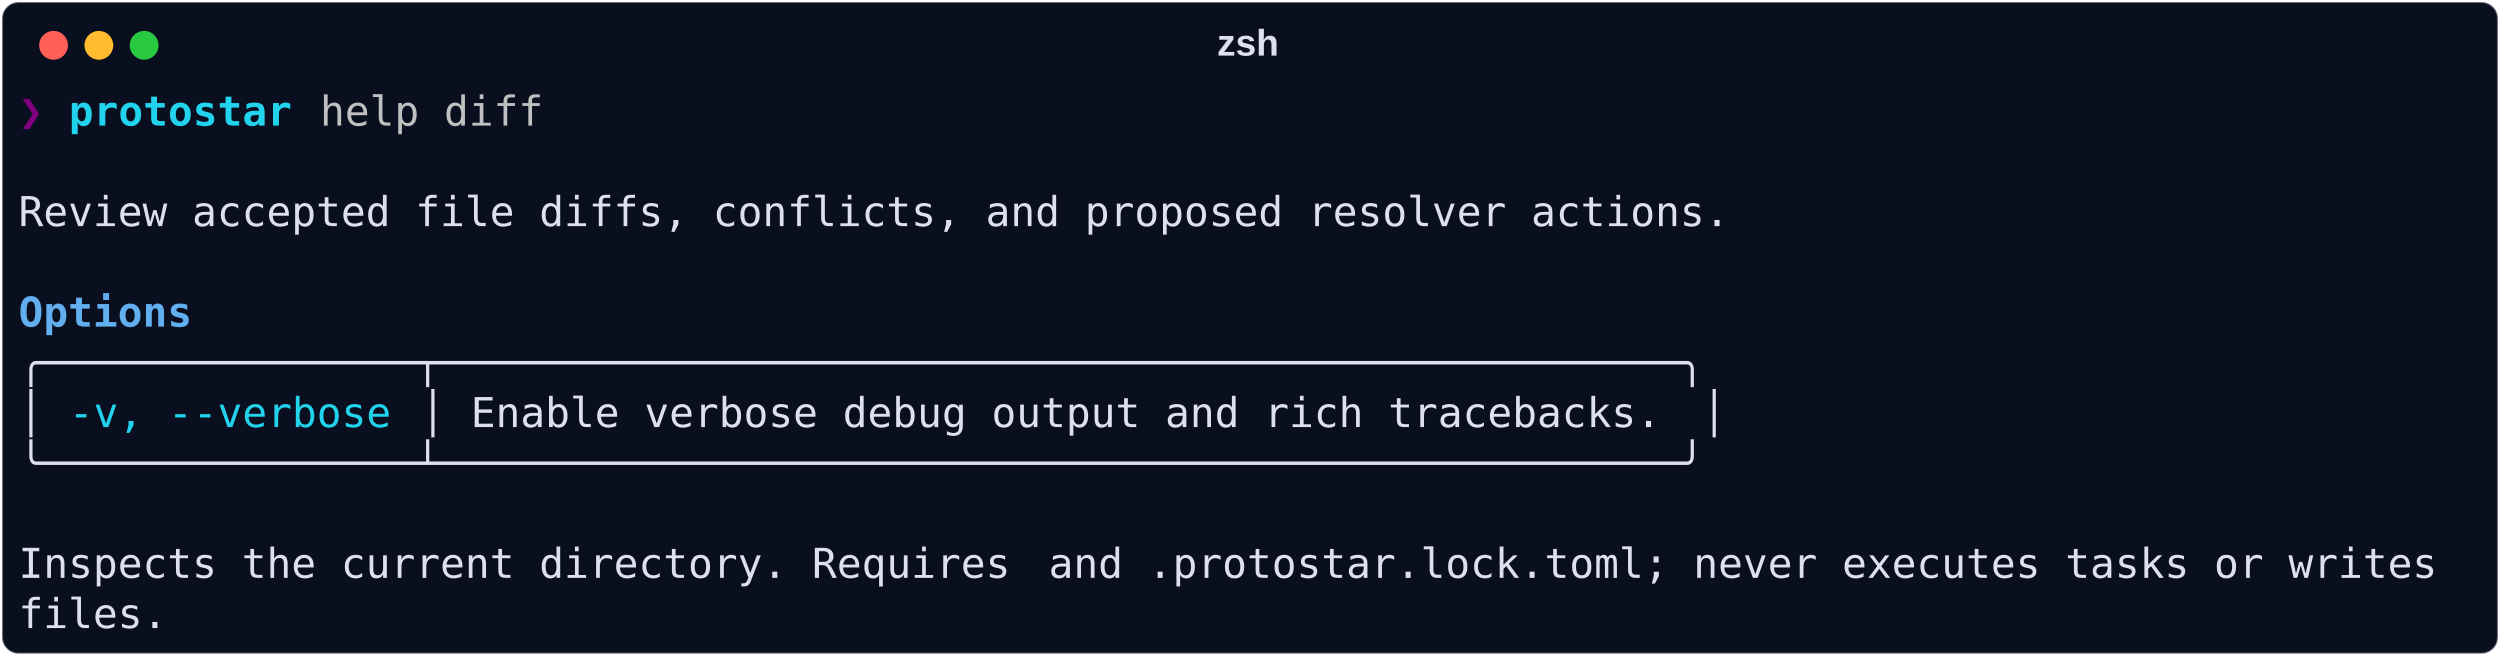
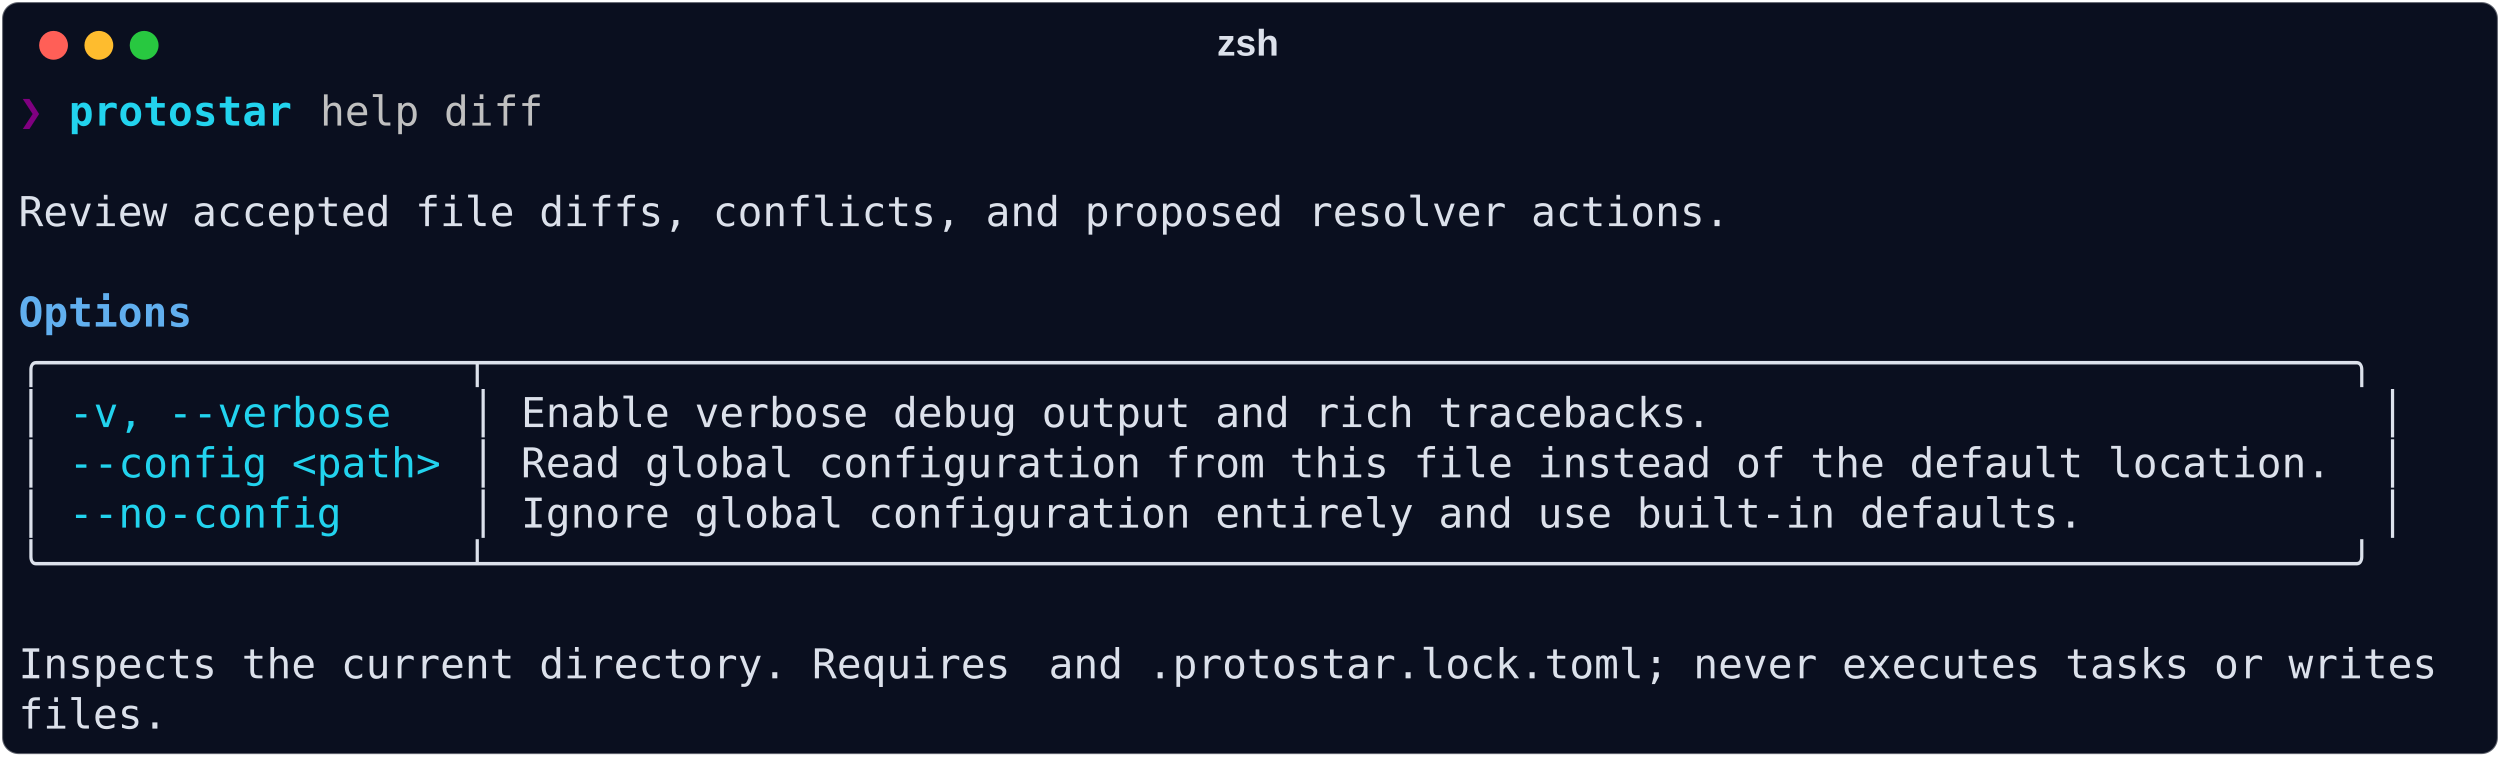
- <svg xmlns="http://www.w3.org/2000/svg" class="rich-terminal" viewBox="0 0 1214 318.4">
+ <svg xmlns="http://www.w3.org/2000/svg" class="rich-terminal" viewBox="0 0 1214 367.2">
  <style>

    @font-face {
        font-family: "Fira Code";
        src: local("FiraCode-Regular"),
                url("https://cdnjs.cloudflare.com/ajax/libs/firacode/6.2.0/woff2/FiraCode-Regular.woff2") format("woff2"),
                url("https://cdnjs.cloudflare.com/ajax/libs/firacode/6.2.0/woff/FiraCode-Regular.woff") format("woff");
        font-style: normal;
        font-weight: 400;
    }
    @font-face {
        font-family: "Fira Code";
        src: local("FiraCode-Bold"),
                url("https://cdnjs.cloudflare.com/ajax/libs/firacode/6.2.0/woff2/FiraCode-Bold.woff2") format("woff2"),
                url("https://cdnjs.cloudflare.com/ajax/libs/firacode/6.2.0/woff/FiraCode-Bold.woff") format("woff");
        font-style: bold;
        font-weight: 700;
    }

    .cli_diff_help-matrix {
        font-family: Fira Code, monospace;
        font-size: 20px;
        line-height: 24.4px;
        font-variant-east-asian: full-width;
    }

    .cli_diff_help-title {
        font-size: 18px;
        font-weight: bold;
        font-family: arial;
    }

    .cli_diff_help-r1 { fill: #800080;font-weight: bold }
.cli_diff_help-r2 { fill: #22d3ee;font-weight: bold }
.cli_diff_help-r3 { fill: #c0c0c0 }
.cli_diff_help-r4 { fill: #dce1eb }
.cli_diff_help-r5 { fill: #61afef;font-weight: bold }
.cli_diff_help-r6 { fill: #22d3ee }
    </style>
  <defs>
    <clipPath id="cli_diff_help-clip-terminal">
-       <rect x="0" y="0" width="1194.6" height="267.4" />
+       <rect x="0" y="0" width="1194.6" height="316.2" />
    </clipPath>
    <clipPath id="cli_diff_help-line-0">
      <rect x="0" y="1.5" width="1195.6" height="24.65" />
    </clipPath>
    <clipPath id="cli_diff_help-line-1">
      <rect x="0" y="25.9" width="1195.6" height="24.65" />
    </clipPath>
    <clipPath id="cli_diff_help-line-2">
      <rect x="0" y="50.3" width="1195.6" height="24.65" />
    </clipPath>
    <clipPath id="cli_diff_help-line-3">
      <rect x="0" y="74.7" width="1195.6" height="24.65" />
    </clipPath>
    <clipPath id="cli_diff_help-line-4">
      <rect x="0" y="99.1" width="1195.6" height="24.65" />
    </clipPath>
    <clipPath id="cli_diff_help-line-5">
      <rect x="0" y="123.5" width="1195.6" height="24.65" />
    </clipPath>
    <clipPath id="cli_diff_help-line-6">
      <rect x="0" y="147.9" width="1195.6" height="24.65" />
    </clipPath>
    <clipPath id="cli_diff_help-line-7">
      <rect x="0" y="172.3" width="1195.6" height="24.65" />
    </clipPath>
    <clipPath id="cli_diff_help-line-8">
      <rect x="0" y="196.7" width="1195.6" height="24.65" />
    </clipPath>
    <clipPath id="cli_diff_help-line-9">
      <rect x="0" y="221.1" width="1195.6" height="24.65" />
    </clipPath>
+     <clipPath id="cli_diff_help-line-10">
+       <rect x="0" y="245.5" width="1195.6" height="24.65" />
+     </clipPath>
+     <clipPath id="cli_diff_help-line-11">
+       <rect x="0" y="269.9" width="1195.6" height="24.65" />
+     </clipPath>
  </defs>
-   <rect fill="#0a0f1f" stroke="rgba(255,255,255,0.35)" stroke-width="1" x="1" y="1" width="1212" height="316.4" rx="8" />
+   <rect fill="#0a0f1f" stroke="rgba(255,255,255,0.35)" stroke-width="1" x="1" y="1" width="1212" height="365.2" rx="8" />
  <text class="cli_diff_help-title" fill="#dce1eb" text-anchor="middle" x="606" y="27">zsh</text>
  <g transform="translate(26,22)">
    <circle cx="0" cy="0" r="7" fill="#ff5f57" />
    <circle cx="22" cy="0" r="7" fill="#febc2e" />
    <circle cx="44" cy="0" r="7" fill="#28c840" />
  </g>
  <g transform="translate(9, 41)" clip-path="url(#cli_diff_help-clip-terminal)">
    <g class="cli_diff_help-matrix">
      <text class="cli_diff_help-r1" x="0" y="20" textLength="24.4" clip-path="url(#cli_diff_help-line-0)">❯ </text>
      <text class="cli_diff_help-r2" x="24.4" y="20" textLength="122" clip-path="url(#cli_diff_help-line-0)">protostar </text>
      <text class="cli_diff_help-r3" x="146.4" y="20" textLength="109.8" clip-path="url(#cli_diff_help-line-0)">help diff</text>
      <text class="cli_diff_help-r4" x="1195.6" y="20" textLength="12.2" clip-path="url(#cli_diff_help-line-0)">
</text>
      <text class="cli_diff_help-r4" x="1195.6" y="44.4" textLength="12.2" clip-path="url(#cli_diff_help-line-1)">
</text>
      <text class="cli_diff_help-r4" x="0" y="68.8" textLength="841.8" clip-path="url(#cli_diff_help-line-2)">Review accepted file diffs, conflicts, and proposed resolver actions.</text>
      <text class="cli_diff_help-r4" x="1195.6" y="68.8" textLength="12.2" clip-path="url(#cli_diff_help-line-2)">
</text>
      <text class="cli_diff_help-r4" x="1195.6" y="93.2" textLength="12.2" clip-path="url(#cli_diff_help-line-3)">
</text>
-       <text class="cli_diff_help-r5" x="0" y="117.6" textLength="829.6" clip-path="url(#cli_diff_help-line-4)">Options                                                             </text>
+       <text class="cli_diff_help-r5" x="0" y="117.6" textLength="1159" clip-path="url(#cli_diff_help-line-4)">Options                                                                                        </text>
      <text class="cli_diff_help-r4" x="1195.6" y="117.6" textLength="12.2" clip-path="url(#cli_diff_help-line-4)">
</text>
-       <text class="cli_diff_help-r4" x="0" y="142" textLength="829.6" clip-path="url(#cli_diff_help-line-5)">╭───────────────┬──────────────────────────────────────────────────╮</text>
+       <text class="cli_diff_help-r4" x="0" y="142" textLength="1159" clip-path="url(#cli_diff_help-line-5)">╭─────────────────┬───────────────────────────────────────────────────────────────────────────╮</text>
      <text class="cli_diff_help-r4" x="1195.6" y="142" textLength="12.2" clip-path="url(#cli_diff_help-line-5)">
</text>
      <text class="cli_diff_help-r4" x="0" y="166.4" textLength="12.2" clip-path="url(#cli_diff_help-line-6)">│</text>
-       <text class="cli_diff_help-r6" x="24.4" y="166.4" textLength="158.6" clip-path="url(#cli_diff_help-line-6)">-v, --verbose</text>
-       <text class="cli_diff_help-r4" x="195.2" y="166.4" textLength="12.2" clip-path="url(#cli_diff_help-line-6)">│</text>
-       <text class="cli_diff_help-r4" x="219.6" y="166.4" textLength="585.6" clip-path="url(#cli_diff_help-line-6)">Enable verbose debug output and rich tracebacks.</text>
-       <text class="cli_diff_help-r4" x="817.4" y="166.4" textLength="12.2" clip-path="url(#cli_diff_help-line-6)">│</text>
+       <text class="cli_diff_help-r6" x="24.4" y="166.4" textLength="183" clip-path="url(#cli_diff_help-line-6)">-v, --verbose  </text>
+       <text class="cli_diff_help-r4" x="219.6" y="166.4" textLength="12.2" clip-path="url(#cli_diff_help-line-6)">│</text>
+       <text class="cli_diff_help-r4" x="244" y="166.4" textLength="890.6" clip-path="url(#cli_diff_help-line-6)">Enable verbose debug output and rich tracebacks.                         </text>
+       <text class="cli_diff_help-r4" x="1146.8" y="166.4" textLength="12.2" clip-path="url(#cli_diff_help-line-6)">│</text>
      <text class="cli_diff_help-r4" x="1195.6" y="166.4" textLength="12.2" clip-path="url(#cli_diff_help-line-6)">
</text>
-       <text class="cli_diff_help-r4" x="0" y="190.8" textLength="829.6" clip-path="url(#cli_diff_help-line-7)">╰───────────────┴──────────────────────────────────────────────────╯</text>
+       <text class="cli_diff_help-r4" x="0" y="190.8" textLength="12.2" clip-path="url(#cli_diff_help-line-7)">│</text>
+       <text class="cli_diff_help-r6" x="24.4" y="190.8" textLength="183" clip-path="url(#cli_diff_help-line-7)">--config &lt;path&gt;</text>
+       <text class="cli_diff_help-r4" x="219.6" y="190.8" textLength="12.2" clip-path="url(#cli_diff_help-line-7)">│</text>
+       <text class="cli_diff_help-r4" x="244" y="190.8" textLength="890.6" clip-path="url(#cli_diff_help-line-7)">Read global configuration from this file instead of the default location.</text>
+       <text class="cli_diff_help-r4" x="1146.8" y="190.8" textLength="12.2" clip-path="url(#cli_diff_help-line-7)">│</text>
      <text class="cli_diff_help-r4" x="1195.6" y="190.8" textLength="12.2" clip-path="url(#cli_diff_help-line-7)">
</text>
+       <text class="cli_diff_help-r4" x="0" y="215.2" textLength="12.2" clip-path="url(#cli_diff_help-line-8)">│</text>
+       <text class="cli_diff_help-r6" x="24.4" y="215.2" textLength="183" clip-path="url(#cli_diff_help-line-8)">--no-config    </text>
+       <text class="cli_diff_help-r4" x="219.6" y="215.2" textLength="12.2" clip-path="url(#cli_diff_help-line-8)">│</text>
+       <text class="cli_diff_help-r4" x="244" y="215.2" textLength="890.6" clip-path="url(#cli_diff_help-line-8)">Ignore global configuration entirely and use built-in defaults.          </text>
+       <text class="cli_diff_help-r4" x="1146.8" y="215.2" textLength="12.2" clip-path="url(#cli_diff_help-line-8)">│</text>
      <text class="cli_diff_help-r4" x="1195.6" y="215.2" textLength="12.2" clip-path="url(#cli_diff_help-line-8)">
</text>
-       <text class="cli_diff_help-r4" x="0" y="239.6" textLength="500.2" clip-path="url(#cli_diff_help-line-9)">Inspects the current directory. Requires </text>
-       <text class="cli_diff_help-r4" x="500.2" y="239.6" textLength="695.4" clip-path="url(#cli_diff_help-line-9)"> and .protostar.lock.toml; never executes tasks or writes</text>
+       <text class="cli_diff_help-r4" x="0" y="239.6" textLength="1159" clip-path="url(#cli_diff_help-line-9)">╰─────────────────┴───────────────────────────────────────────────────────────────────────────╯</text>
      <text class="cli_diff_help-r4" x="1195.6" y="239.6" textLength="12.2" clip-path="url(#cli_diff_help-line-9)">
</text>
-       <text class="cli_diff_help-r4" x="0" y="264" textLength="73.2" clip-path="url(#cli_diff_help-line-10)">files.</text>
      <text class="cli_diff_help-r4" x="1195.6" y="264" textLength="12.2" clip-path="url(#cli_diff_help-line-10)">
+ </text>
+       <text class="cli_diff_help-r4" x="0" y="288.4" textLength="500.2" clip-path="url(#cli_diff_help-line-11)">Inspects the current directory. Requires </text>
+       <text class="cli_diff_help-r4" x="500.2" y="288.4" textLength="695.4" clip-path="url(#cli_diff_help-line-11)"> and .protostar.lock.toml; never executes tasks or writes</text>
+       <text class="cli_diff_help-r4" x="1195.6" y="288.4" textLength="12.2" clip-path="url(#cli_diff_help-line-11)">
+ </text>
+       <text class="cli_diff_help-r4" x="0" y="312.8" textLength="73.2" clip-path="url(#cli_diff_help-line-12)">files.</text>
+       <text class="cli_diff_help-r4" x="1195.6" y="312.8" textLength="12.2" clip-path="url(#cli_diff_help-line-12)">
</text>
    </g>
  </g>
</svg>
